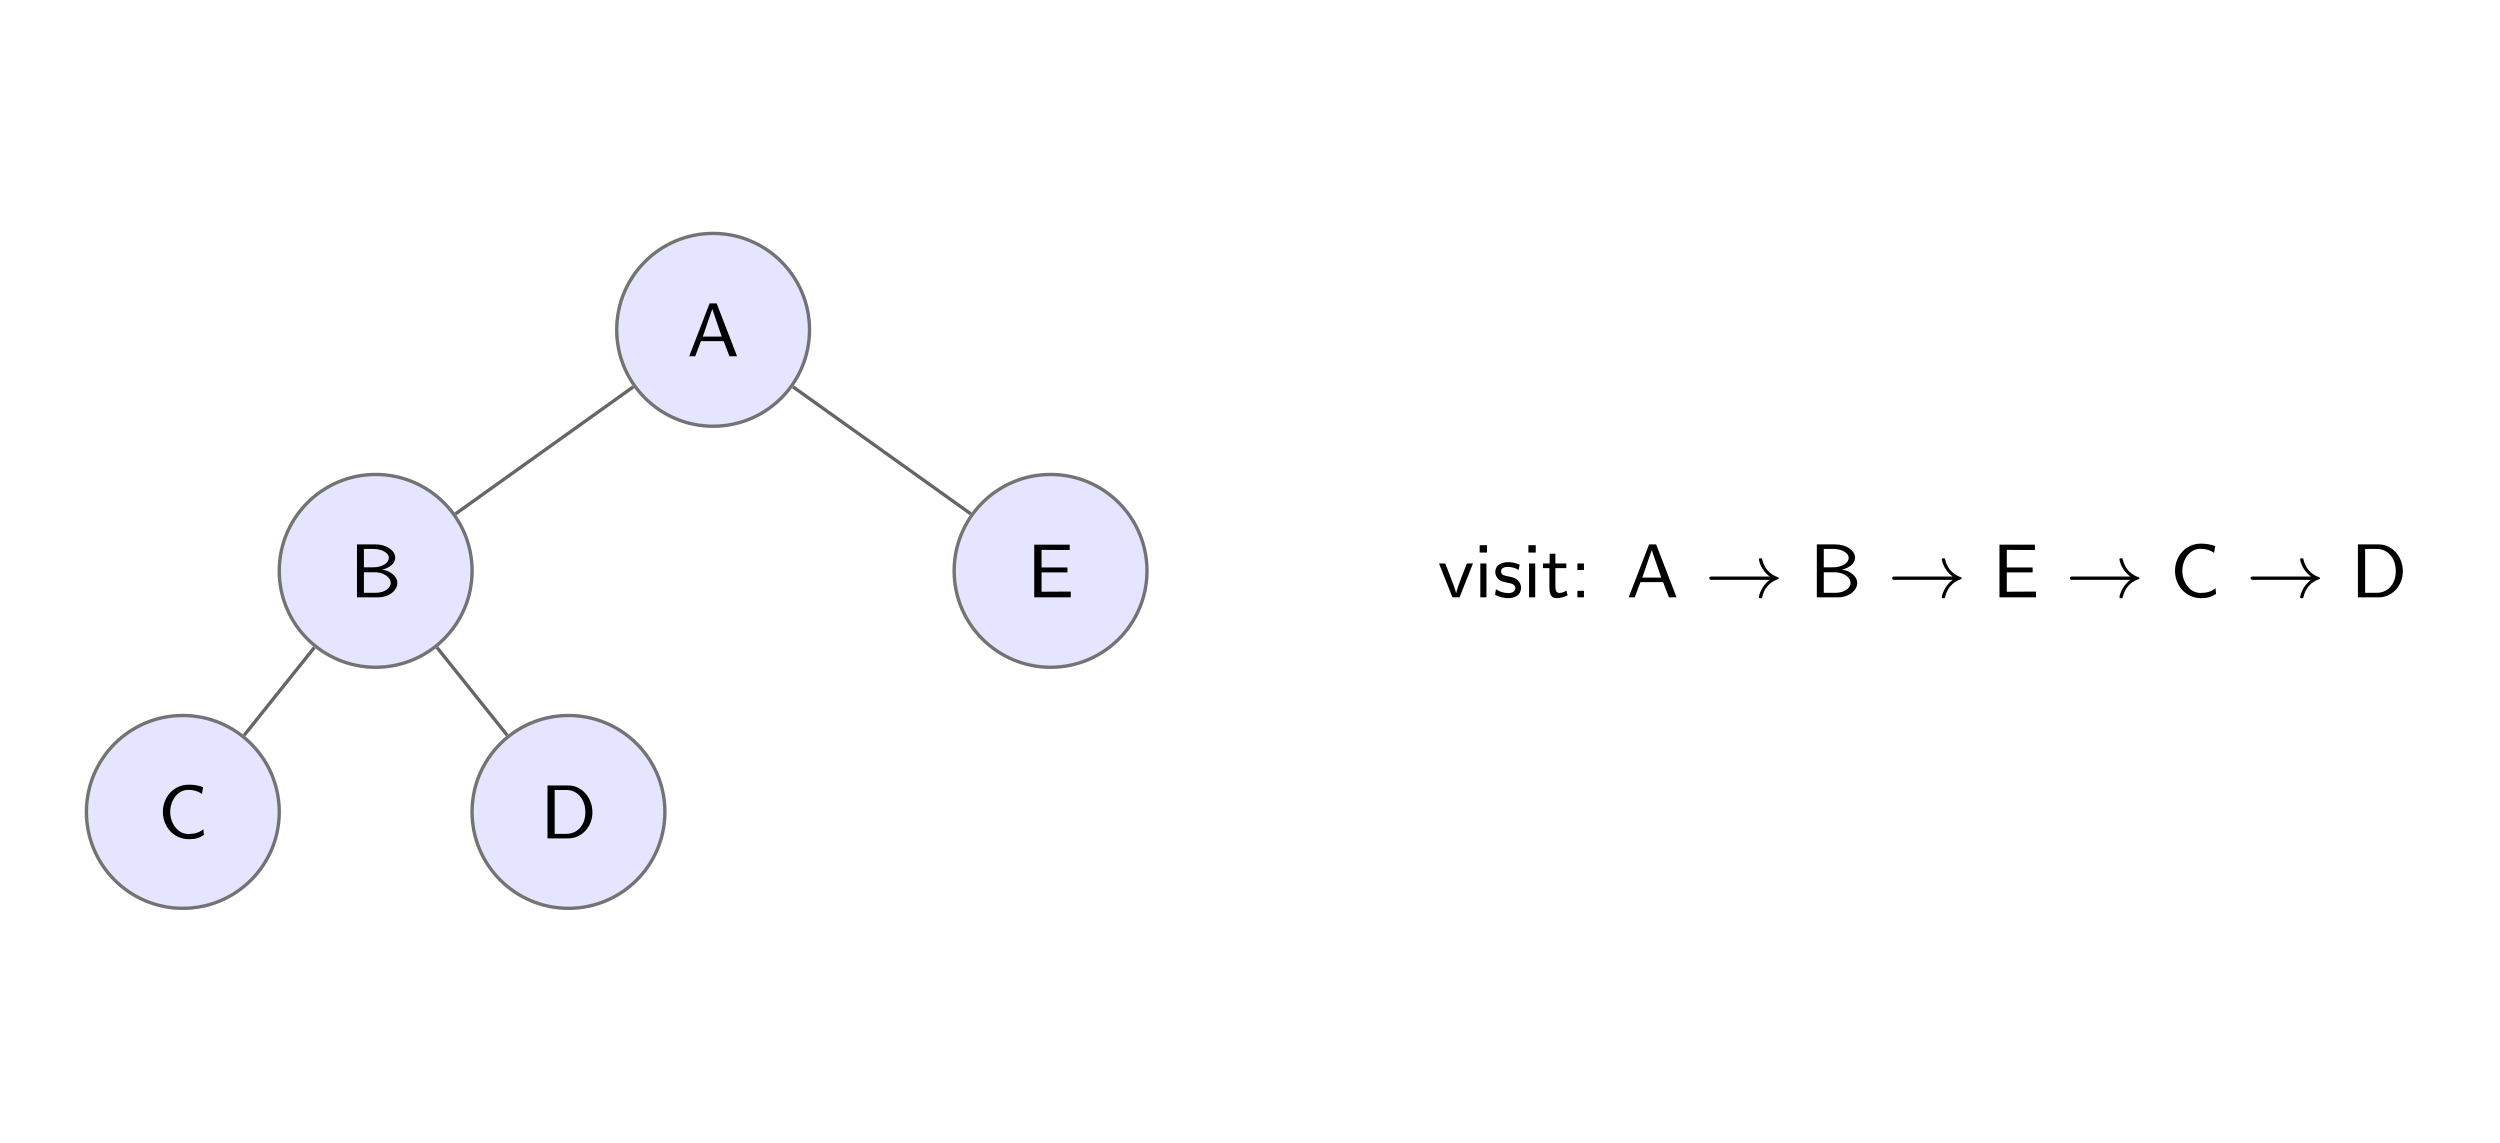
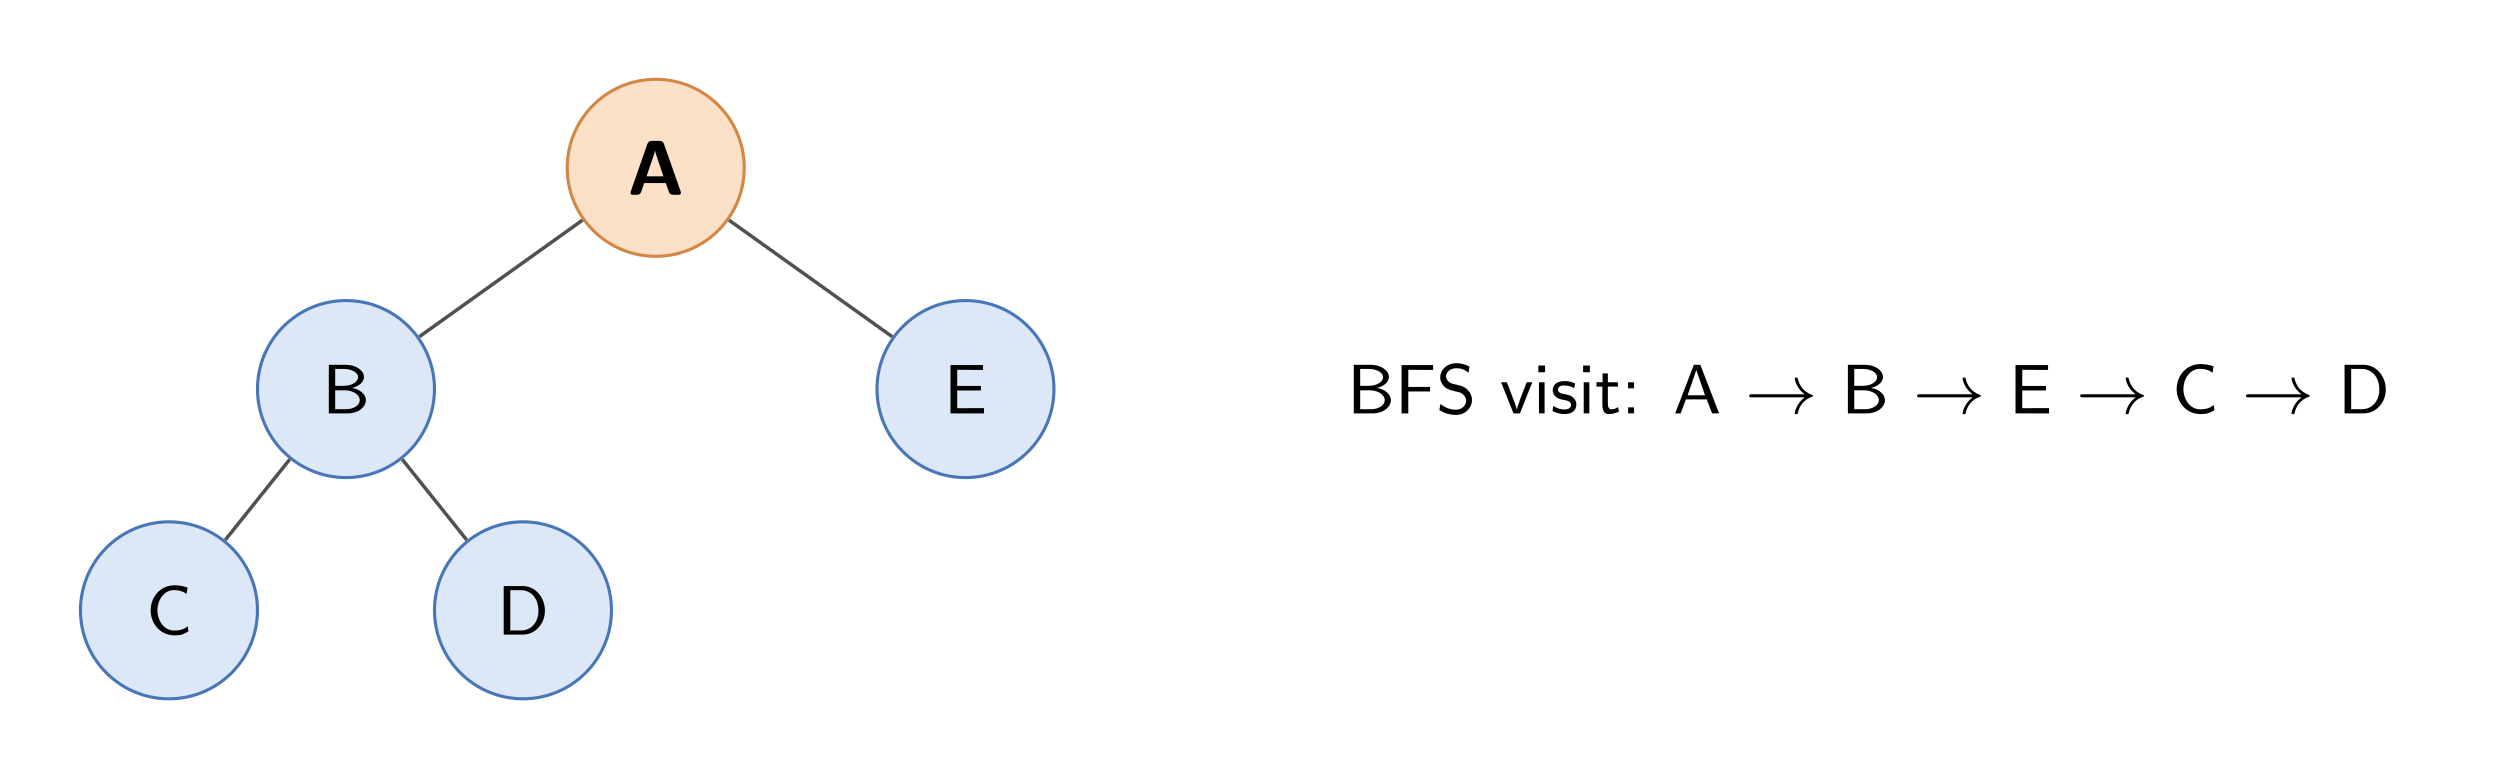
- <svg xmlns="http://www.w3.org/2000/svg" xmlns:xlink="http://www.w3.org/1999/xlink" width="293.056pt" height="133.918pt" viewBox="0 0 293.056 133.918">
+ <svg xmlns="http://www.w3.org/2000/svg" xmlns:xlink="http://www.w3.org/1999/xlink" width="319.318pt" height="99.694pt" viewBox="0 0 319.318 99.694">
  <defs>
    <g>
      <g id="glyph-0-0">
+         <path d="M 4.703 -6.469 C 4.562 -6.891 4.266 -6.891 4.078 -6.891 L 3.203 -6.891 C 3 -6.891 2.719 -6.891 2.562 -6.469 L 0.469 -0.469 C 0.422 -0.344 0.422 -0.312 0.422 -0.266 C 0.422 0 0.672 0 0.812 0 L 1.156 0 C 1.344 0 1.656 0 1.781 -0.391 L 2.172 -1.5 L 4.922 -1.5 L 5.266 -0.547 C 5.391 -0.203 5.453 0 5.938 0 L 6.469 0 C 6.609 0 6.859 0 6.859 -0.266 C 6.859 -0.312 6.859 -0.344 6.812 -0.469 Z M 3.188 -4.469 C 3.344 -4.906 3.469 -5.281 3.547 -5.641 L 3.562 -5.641 C 3.609 -5.391 3.609 -5.375 3.688 -5.141 L 4.625 -2.359 L 2.469 -2.359 Z M 3.188 -4.469 " />
+       </g>
+       <g id="glyph-1-0">
+         <path d="M 0.875 -6.203 L 0.875 0 L 3.328 0 C 4.672 0 5.609 -0.828 5.609 -1.688 C 5.609 -2.469 4.797 -3.094 3.844 -3.25 C 4.734 -3.469 5.359 -4 5.359 -4.641 C 5.359 -5.469 4.359 -6.203 3.078 -6.203 Z M 1.688 -3.516 L 1.688 -5.672 L 2.828 -5.672 C 3.734 -5.672 4.609 -5.25 4.609 -4.625 C 4.609 -4.109 3.969 -3.516 2.719 -3.516 Z M 1.688 -0.531 L 1.688 -2.938 L 3 -2.938 C 3.938 -2.938 4.828 -2.391 4.828 -1.688 C 4.828 -1.047 4.062 -0.531 3.062 -0.531 Z M 1.688 -0.531 " />
+       </g>
+       <g id="glyph-1-1">
+         <path d="M 4.734 -2.922 L 4.734 -3.5 L 1.703 -3.5 L 1.703 -5.562 L 2.047 -5.562 C 2.766 -5.562 3.5 -5.547 4.234 -5.547 L 5 -5.547 L 5 -6.172 L 0.844 -6.172 L 0.844 0 L 5.125 0 L 5.125 -0.672 L 4.234 -0.672 C 3.391 -0.672 2.547 -0.656 1.703 -0.656 L 1.703 -2.922 Z M 4.734 -2.922 " />
+       </g>
+       <g id="glyph-1-2">
+         <path d="M 5.344 -1.062 C 4.812 -0.656 4.312 -0.516 3.578 -0.516 C 2.25 -0.516 1.453 -1.891 1.453 -3.078 C 1.453 -4.406 2.281 -5.688 3.578 -5.688 C 4.188 -5.688 4.734 -5.531 5.172 -5.203 L 5.312 -6 C 4.844 -6.188 4.266 -6.297 3.641 -6.297 C 1.875 -6.297 0.594 -4.859 0.594 -3.094 C 0.594 -1.391 1.844 0.094 3.641 0.094 C 4.469 0.094 4.797 -0.031 5.406 -0.406 Z M 5.344 -1.062 " />
+       </g>
+       <g id="glyph-1-3">
+         <path d="M 0.859 -6.203 L 0.859 0 L 3.312 0 C 4.859 0 6.125 -1.359 6.125 -3.047 C 6.125 -4.797 4.859 -6.203 3.312 -6.203 Z M 1.703 -0.531 L 1.703 -5.672 L 3.078 -5.672 C 4.312 -5.672 5.297 -4.672 5.297 -3.047 C 5.297 -1.484 4.297 -0.531 3.078 -0.531 Z M 1.703 -0.531 " />
+       </g>
+       <g id="glyph-1-4">
+         <path d="M 4.484 -2.797 L 4.484 -3.375 L 1.703 -3.375 L 1.703 -5.562 L 2.016 -5.562 C 2.719 -5.562 3.422 -5.547 4.125 -5.547 L 4.875 -5.547 L 4.875 -6.172 L 0.844 -6.172 L 0.844 0 L 1.703 0 L 1.703 -2.797 Z M 4.484 -2.797 " />
+       </g>
+       <g id="glyph-1-5">
+         <path d="M 2.188 -3.75 C 1.719 -3.859 1.266 -4.219 1.266 -4.734 C 1.266 -5.25 1.766 -5.766 2.578 -5.766 C 3.219 -5.766 3.672 -5.578 4.125 -5.188 L 4.266 -5.969 C 3.828 -6.188 3.391 -6.406 2.578 -6.406 C 1.312 -6.406 0.516 -5.516 0.516 -4.625 C 0.516 -4.391 0.547 -4.047 0.859 -3.625 C 1.266 -3.094 1.844 -2.953 2.219 -2.875 C 2.344 -2.828 2.891 -2.703 2.969 -2.688 C 3.375 -2.562 3.828 -2.156 3.828 -1.609 C 3.828 -1.016 3.312 -0.469 2.516 -0.469 C 1.797 -0.469 1.125 -0.734 0.547 -1.203 L 0.406 -0.422 C 1.281 0.125 2.094 0.203 2.516 0.203 C 3.75 0.203 4.578 -0.719 4.578 -1.703 C 4.578 -2.719 3.75 -3.375 3.078 -3.547 Z M 2.188 -3.75 " />
+       </g>
+       <g id="glyph-1-6">
+         <path d="M 4.109 -3.969 L 3.391 -3.969 L 2.688 -2.156 C 2.516 -1.688 2.188 -0.828 2.141 -0.484 L 2.125 -0.484 C 2.094 -0.641 2.078 -0.812 1.578 -2.094 C 1.312 -2.828 0.875 -3.922 0.859 -3.969 L 0.125 -3.969 L 1.703 0 L 2.531 0 Z M 4.109 -3.969 " />
+       </g>
+       <g id="glyph-1-7">
+         <path d="M 1.516 -6.109 L 0.656 -6.109 L 0.656 -5.25 L 1.516 -5.25 Z M 1.453 -3.969 L 0.734 -3.969 L 0.734 0 L 1.453 0 Z M 1.453 -3.969 " />
+       </g>
+       <g id="glyph-1-8">
+         <path d="M 3.156 -3.828 C 2.594 -4.078 2.188 -4.125 1.828 -4.125 C 1.625 -4.125 0.297 -4.125 0.297 -2.938 C 0.297 -2.516 0.562 -2.25 0.656 -2.141 C 1 -1.844 1.234 -1.812 1.844 -1.688 C 2.125 -1.641 2.641 -1.531 2.641 -1.078 C 2.641 -0.5 1.906 -0.5 1.797 -0.5 C 1.266 -0.5 0.766 -0.672 0.375 -0.953 L 0.266 -0.297 C 0.797 -0.016 1.344 0.094 1.797 0.094 C 2.375 0.094 3.312 -0.094 3.312 -1.156 C 3.312 -1.469 3.188 -1.781 2.875 -2.047 C 2.562 -2.312 2.297 -2.359 1.75 -2.469 C 1.422 -2.531 0.969 -2.609 0.969 -3.031 C 0.969 -3.562 1.609 -3.562 1.75 -3.562 C 2.391 -3.562 2.781 -3.359 3.031 -3.203 Z M 3.156 -3.828 " />
+       </g>
+       <g id="glyph-1-9">
+         <path d="M 1.625 -3.422 L 2.906 -3.422 L 2.906 -3.969 L 1.625 -3.969 L 1.625 -5.109 L 0.953 -5.109 L 0.953 -3.969 L 0.172 -3.969 L 0.172 -3.422 L 0.922 -3.422 L 0.922 -1.125 C 0.922 -0.594 1.047 0.094 1.703 0.094 C 2.094 0.094 2.562 0.016 3.062 -0.234 L 2.906 -0.797 C 2.672 -0.609 2.359 -0.516 2.078 -0.516 C 1.734 -0.516 1.625 -0.828 1.625 -1.281 Z M 1.625 -3.422 " />
+       </g>
+       <g id="glyph-1-10">
+         <path d="M 1.656 -3.969 L 0.891 -3.969 L 0.891 -3.203 L 1.656 -3.203 Z M 0.891 -0.766 L 0.891 0 L 1.656 0 L 1.656 -0.766 Z M 0.891 -0.766 " />
+       </g>
+       <g id="glyph-1-11">
        <path d="M 3.484 -6.203 L 2.656 -6.203 L 0.266 0 L 0.969 0 L 1.641 -1.781 L 4.297 -1.781 L 4.984 0 L 5.875 0 Z M 2.969 -5.547 L 4.078 -2.312 L 1.859 -2.312 Z M 2.969 -5.547 " />
      </g>
-       <g id="glyph-0-1">
-         <path d="M 0.875 -6.203 L 0.875 0 L 3.328 0 C 4.672 0 5.609 -0.828 5.609 -1.688 C 5.609 -2.469 4.797 -3.094 3.844 -3.25 C 4.734 -3.469 5.359 -4 5.359 -4.641 C 5.359 -5.469 4.359 -6.203 3.078 -6.203 Z M 1.688 -3.516 L 1.688 -5.672 L 2.828 -5.672 C 3.734 -5.672 4.609 -5.25 4.609 -4.625 C 4.609 -4.109 3.969 -3.516 2.719 -3.516 Z M 1.688 -0.531 L 1.688 -2.938 L 3 -2.938 C 3.938 -2.938 4.828 -2.391 4.828 -1.688 C 4.828 -1.047 4.062 -0.531 3.062 -0.531 Z M 1.688 -0.531 " />
-       </g>
-       <g id="glyph-0-2">
-         <path d="M 4.734 -2.922 L 4.734 -3.5 L 1.703 -3.5 L 1.703 -5.562 L 2.047 -5.562 C 2.766 -5.562 3.5 -5.547 4.234 -5.547 L 5 -5.547 L 5 -6.172 L 0.844 -6.172 L 0.844 0 L 5.125 0 L 5.125 -0.672 L 4.234 -0.672 C 3.391 -0.672 2.547 -0.656 1.703 -0.656 L 1.703 -2.922 Z M 4.734 -2.922 " />
-       </g>
-       <g id="glyph-0-3">
-         <path d="M 5.344 -1.062 C 4.812 -0.656 4.312 -0.516 3.578 -0.516 C 2.25 -0.516 1.453 -1.891 1.453 -3.078 C 1.453 -4.406 2.281 -5.688 3.578 -5.688 C 4.188 -5.688 4.734 -5.531 5.172 -5.203 L 5.312 -6 C 4.844 -6.188 4.266 -6.297 3.641 -6.297 C 1.875 -6.297 0.594 -4.859 0.594 -3.094 C 0.594 -1.391 1.844 0.094 3.641 0.094 C 4.469 0.094 4.797 -0.031 5.406 -0.406 Z M 5.344 -1.062 " />
-       </g>
-       <g id="glyph-0-4">
-         <path d="M 0.859 -6.203 L 0.859 0 L 3.312 0 C 4.859 0 6.125 -1.359 6.125 -3.047 C 6.125 -4.797 4.859 -6.203 3.312 -6.203 Z M 1.703 -0.531 L 1.703 -5.672 L 3.078 -5.672 C 4.312 -5.672 5.297 -4.672 5.297 -3.047 C 5.297 -1.484 4.297 -0.531 3.078 -0.531 Z M 1.703 -0.531 " />
-       </g>
-       <g id="glyph-0-5">
-         <path d="M 4.109 -3.969 L 3.391 -3.969 L 2.688 -2.156 C 2.516 -1.688 2.188 -0.828 2.141 -0.484 L 2.125 -0.484 C 2.094 -0.641 2.078 -0.812 1.578 -2.094 C 1.312 -2.828 0.875 -3.922 0.859 -3.969 L 0.125 -3.969 L 1.703 0 L 2.531 0 Z M 4.109 -3.969 " />
-       </g>
-       <g id="glyph-0-6">
-         <path d="M 1.516 -6.109 L 0.656 -6.109 L 0.656 -5.25 L 1.516 -5.25 Z M 1.453 -3.969 L 0.734 -3.969 L 0.734 0 L 1.453 0 Z M 1.453 -3.969 " />
-       </g>
-       <g id="glyph-0-7">
-         <path d="M 3.156 -3.828 C 2.594 -4.078 2.188 -4.125 1.828 -4.125 C 1.625 -4.125 0.297 -4.125 0.297 -2.938 C 0.297 -2.516 0.562 -2.25 0.656 -2.141 C 1 -1.844 1.234 -1.812 1.844 -1.688 C 2.125 -1.641 2.641 -1.531 2.641 -1.078 C 2.641 -0.5 1.906 -0.5 1.797 -0.5 C 1.266 -0.5 0.766 -0.672 0.375 -0.953 L 0.266 -0.297 C 0.797 -0.016 1.344 0.094 1.797 0.094 C 2.375 0.094 3.312 -0.094 3.312 -1.156 C 3.312 -1.469 3.188 -1.781 2.875 -2.047 C 2.562 -2.312 2.297 -2.359 1.75 -2.469 C 1.422 -2.531 0.969 -2.609 0.969 -3.031 C 0.969 -3.562 1.609 -3.562 1.75 -3.562 C 2.391 -3.562 2.781 -3.359 3.031 -3.203 Z M 3.156 -3.828 " />
-       </g>
-       <g id="glyph-0-8">
-         <path d="M 1.625 -3.422 L 2.906 -3.422 L 2.906 -3.969 L 1.625 -3.969 L 1.625 -5.109 L 0.953 -5.109 L 0.953 -3.969 L 0.172 -3.969 L 0.172 -3.422 L 0.922 -3.422 L 0.922 -1.125 C 0.922 -0.594 1.047 0.094 1.703 0.094 C 2.094 0.094 2.562 0.016 3.062 -0.234 L 2.906 -0.797 C 2.672 -0.609 2.359 -0.516 2.078 -0.516 C 1.734 -0.516 1.625 -0.828 1.625 -1.281 Z M 1.625 -3.422 " />
-       </g>
-       <g id="glyph-0-9">
-         <path d="M 1.656 -3.969 L 0.891 -3.969 L 0.891 -3.203 L 1.656 -3.203 Z M 0.891 -0.766 L 0.891 0 L 1.656 0 L 1.656 -0.766 Z M 0.891 -0.766 " />
-       </g>
-       <g id="glyph-1-0">
+       <g id="glyph-2-0">
        <path d="M 7.609 -2.047 C 6.547 -1.281 6.328 -0.109 6.328 -0.016 C 6.328 0.109 6.438 0.109 6.516 0.109 C 6.625 0.109 6.688 0.109 6.719 -0.016 C 6.953 -1.062 7.562 -1.766 8.547 -2.125 C 8.594 -2.141 8.672 -2.156 8.672 -2.234 C 8.672 -2.312 8.609 -2.344 8.547 -2.359 C 7.422 -2.781 6.922 -3.578 6.719 -4.453 C 6.688 -4.578 6.656 -4.578 6.516 -4.578 C 6.438 -4.578 6.328 -4.578 6.328 -4.453 C 6.328 -4.359 6.547 -3.188 7.609 -2.438 L 0.844 -2.438 C 0.688 -2.438 0.516 -2.438 0.516 -2.25 C 0.516 -2.047 0.672 -2.047 0.844 -2.047 Z M 7.609 -2.047 " />
      </g>
    </g>
  </defs>
-   <path fill-rule="nonzero" fill="rgb(89.999%, 89.999%, 100%)" fill-opacity="1" stroke-width="0.399" stroke-linecap="butt" stroke-linejoin="miter" stroke="rgb(45%, 45%, 45%)" stroke-opacity="1" stroke-miterlimit="10" d="M 11.337 56.692 C 11.337 62.954 6.262 68.033 0 68.033 C -6.262 68.033 -11.337 62.954 -11.337 56.692 C -11.337 50.43 -6.262 45.355 0 45.355 C 6.262 45.355 11.337 50.43 11.337 56.692 Z M 11.337 56.692 " transform="matrix(0.996789, 0, 0, -0.996789, 83.59373, 95.17411)" />
+   <path fill-rule="nonzero" fill="rgb(99.216%, 87.842%, 78.432%)" fill-opacity="1" stroke-width="0.399" stroke-linecap="butt" stroke-linejoin="miter" stroke="rgb(82.352%, 52.939%, 26.668%)" stroke-opacity="1" stroke-miterlimit="10" d="M 11.338 56.695 C 11.338 62.956 6.264 68.034 -0.001 68.034 C -6.262 68.034 -11.34 62.956 -11.34 56.695 C -11.34 50.433 -6.262 45.355 -0.001 45.355 C 6.264 45.355 11.338 50.433 11.338 56.695 Z M 11.338 56.695 " transform="matrix(0.99694, 0, 0, -0.99694, 83.75498, 77.95473)" />
  <g fill="rgb(0%, 0%, 0%)" fill-opacity="1">
-     <use xlink:href="#glyph-0-0" x="80.525" y="41.766" />
+     <use xlink:href="#glyph-0-0" x="80.113" y="24.884" />
  </g>
-   <path fill-rule="nonzero" fill="rgb(89.999%, 89.999%, 100%)" fill-opacity="1" stroke-width="0.399" stroke-linecap="butt" stroke-linejoin="miter" stroke="rgb(45%, 45%, 45%)" stroke-opacity="1" stroke-miterlimit="10" d="M -28.345 28.347 C -28.345 34.609 -33.424 39.684 -39.686 39.684 C -45.948 39.684 -51.023 34.609 -51.023 28.347 C -51.023 22.085 -45.948 17.01 -39.686 17.01 C -33.424 17.01 -28.345 22.085 -28.345 28.347 Z M -28.345 28.347 " transform="matrix(0.996789, 0, 0, -0.996789, 83.59373, 95.17411)" />
+   <path fill-rule="nonzero" fill="rgb(86.275%, 90.979%, 96.863%)" fill-opacity="1" stroke-width="0.399" stroke-linecap="butt" stroke-linejoin="miter" stroke="rgb(28.235%, 46.274%, 71.373%)" stroke-opacity="1" stroke-miterlimit="10" d="M -28.346 28.346 C -28.346 34.608 -33.424 39.686 -39.685 39.686 C -45.946 39.686 -51.024 34.608 -51.024 28.346 C -51.024 22.085 -45.946 17.007 -39.685 17.007 C -33.424 17.007 -28.346 22.085 -28.346 28.346 Z M -28.346 28.346 " transform="matrix(0.99694, 0, 0, -0.99694, 83.75498, 77.95473)" />
  <g fill="rgb(0%, 0%, 0%)" fill-opacity="1">
-     <use xlink:href="#glyph-0-1" x="40.97" y="70.021" />
+     <use xlink:href="#glyph-1-0" x="41.125" y="52.798" />
  </g>
-   <path fill-rule="nonzero" fill="rgb(89.999%, 89.999%, 100%)" fill-opacity="1" stroke-width="0.399" stroke-linecap="butt" stroke-linejoin="miter" stroke="rgb(45%, 45%, 45%)" stroke-opacity="1" stroke-miterlimit="10" d="M 51.023 28.347 C 51.023 34.609 45.948 39.684 39.686 39.684 C 33.424 39.684 28.345 34.609 28.345 28.347 C 28.345 22.085 33.424 17.01 39.686 17.01 C 45.948 17.01 51.023 22.085 51.023 28.347 Z M 51.023 28.347 " transform="matrix(0.996789, 0, 0, -0.996789, 83.59373, 95.17411)" />
+   <path fill-rule="nonzero" fill="rgb(86.275%, 90.979%, 96.863%)" fill-opacity="1" stroke-width="0.399" stroke-linecap="butt" stroke-linejoin="miter" stroke="rgb(28.235%, 46.274%, 71.373%)" stroke-opacity="1" stroke-miterlimit="10" d="M 51.022 28.346 C 51.022 34.608 45.948 39.686 39.687 39.686 C 33.422 39.686 28.347 34.608 28.347 28.346 C 28.347 22.085 33.422 17.007 39.687 17.007 C 45.948 17.007 51.022 22.085 51.022 28.346 Z M 51.022 28.346 " transform="matrix(0.99694, 0, 0, -0.99694, 83.75498, 77.95473)" />
  <g fill="rgb(0%, 0%, 0%)" fill-opacity="1">
-     <use xlink:href="#glyph-0-2" x="120.392" y="70.021" />
+     <use xlink:href="#glyph-1-1" x="120.559" y="52.798" />
  </g>
-   <path fill-rule="nonzero" fill="rgb(89.999%, 89.999%, 100%)" fill-opacity="1" stroke-width="0.399" stroke-linecap="butt" stroke-linejoin="miter" stroke="rgb(45%, 45%, 45%)" stroke-opacity="1" stroke-miterlimit="10" d="M -51.023 -0.002 C -51.023 6.261 -56.102 11.339 -62.364 11.339 C -68.627 11.339 -73.701 6.261 -73.701 -0.002 C -73.701 -6.264 -68.627 -11.339 -62.364 -11.339 C -56.102 -11.339 -51.023 -6.264 -51.023 -0.002 Z M -51.023 -0.002 " transform="matrix(0.996789, 0, 0, -0.996789, 83.59373, 95.17411)" />
+   <path fill-rule="nonzero" fill="rgb(86.275%, 90.979%, 96.863%)" fill-opacity="1" stroke-width="0.399" stroke-linecap="butt" stroke-linejoin="miter" stroke="rgb(28.235%, 46.274%, 71.373%)" stroke-opacity="1" stroke-miterlimit="10" d="M -51.024 0.002 C -51.024 6.263 -56.102 11.337 -62.364 11.337 C -68.625 11.337 -73.703 6.263 -73.703 0.002 C -73.703 -6.264 -68.625 -11.338 -62.364 -11.338 C -56.102 -11.338 -51.024 -6.264 -51.024 0.002 Z M -51.024 0.002 " transform="matrix(0.99694, 0, 0, -0.99694, 83.75498, 77.95473)" />
  <g fill="rgb(0%, 0%, 0%)" fill-opacity="1">
-     <use xlink:href="#glyph-0-3" x="18.497" y="98.277" />
+     <use xlink:href="#glyph-1-2" x="18.649" y="81.058" />
  </g>
-   <path fill-rule="nonzero" fill="rgb(89.999%, 89.999%, 100%)" fill-opacity="1" stroke-width="0.399" stroke-linecap="butt" stroke-linejoin="miter" stroke="rgb(45%, 45%, 45%)" stroke-opacity="1" stroke-miterlimit="10" d="M -5.671 -0.002 C -5.671 6.261 -10.745 11.339 -17.008 11.339 C -23.27 11.339 -28.349 6.261 -28.349 -0.002 C -28.349 -6.264 -23.27 -11.339 -17.008 -11.339 C -10.745 -11.339 -5.671 -6.264 -5.671 -0.002 Z M -5.671 -0.002 " transform="matrix(0.996789, 0, 0, -0.996789, 83.59373, 95.17411)" />
+   <path fill-rule="nonzero" fill="rgb(86.275%, 90.979%, 96.863%)" fill-opacity="1" stroke-width="0.399" stroke-linecap="butt" stroke-linejoin="miter" stroke="rgb(28.235%, 46.274%, 71.373%)" stroke-opacity="1" stroke-miterlimit="10" d="M -5.671 0.002 C -5.671 6.263 -10.745 11.337 -17.01 11.337 C -23.272 11.337 -28.346 6.263 -28.346 0.002 C -28.346 -6.264 -23.272 -11.338 -17.01 -11.338 C -10.745 -11.338 -5.671 -6.264 -5.671 0.002 Z M -5.671 0.002 " transform="matrix(0.99694, 0, 0, -0.99694, 83.75498, 77.95473)" />
  <g fill="rgb(0%, 0%, 0%)" fill-opacity="1">
-     <use xlink:href="#glyph-0-4" x="63.319" y="98.277" />
+     <use xlink:href="#glyph-1-3" x="63.477" y="81.058" />
  </g>
-   <path fill="none" stroke-width="0.399" stroke-linecap="butt" stroke-linejoin="miter" stroke="rgb(39.999%, 39.999%, 39.999%)" stroke-opacity="1" stroke-miterlimit="10" d="M -9.389 49.987 L -30.296 35.052 " transform="matrix(0.996789, 0, 0, -0.996789, 83.59373, 95.17411)" />
-   <path fill="none" stroke-width="0.399" stroke-linecap="butt" stroke-linejoin="miter" stroke="rgb(39.999%, 39.999%, 39.999%)" stroke-opacity="1" stroke-miterlimit="10" d="M 9.39 49.987 L 30.297 35.052 " transform="matrix(0.996789, 0, 0, -0.996789, 83.59373, 95.17411)" />
-   <path fill="none" stroke-width="0.399" stroke-linecap="butt" stroke-linejoin="miter" stroke="rgb(39.999%, 39.999%, 39.999%)" stroke-opacity="1" stroke-miterlimit="10" d="M -46.893 19.338 L -55.154 9.008 " transform="matrix(0.996789, 0, 0, -0.996789, 83.59373, 95.17411)" />
-   <path fill="none" stroke-width="0.399" stroke-linecap="butt" stroke-linejoin="miter" stroke="rgb(39.999%, 39.999%, 39.999%)" stroke-opacity="1" stroke-miterlimit="10" d="M -32.479 19.338 L -24.214 9.008 " transform="matrix(0.996789, 0, 0, -0.996789, 83.59373, 95.17411)" />
+   <path fill="none" stroke-width="0.448" stroke-linecap="butt" stroke-linejoin="miter" stroke="rgb(31.374%, 31.374%, 31.374%)" stroke-opacity="1" stroke-miterlimit="10" d="M -9.389 49.987 L -30.297 35.054 " transform="matrix(0.99694, 0, 0, -0.99694, 83.75498, 77.95473)" />
+   <path fill="none" stroke-width="0.448" stroke-linecap="butt" stroke-linejoin="miter" stroke="rgb(31.374%, 31.374%, 31.374%)" stroke-opacity="1" stroke-miterlimit="10" d="M 9.387 49.987 L 30.299 35.054 " transform="matrix(0.99694, 0, 0, -0.99694, 83.75498, 77.95473)" />
+   <path fill="none" stroke-width="0.448" stroke-linecap="butt" stroke-linejoin="miter" stroke="rgb(31.374%, 31.374%, 31.374%)" stroke-opacity="1" stroke-miterlimit="10" d="M -46.895 19.338 L -55.154 9.01 " transform="matrix(0.99694, 0, 0, -0.99694, 83.75498, 77.95473)" />
+   <path fill="none" stroke-width="0.448" stroke-linecap="butt" stroke-linejoin="miter" stroke="rgb(31.374%, 31.374%, 31.374%)" stroke-opacity="1" stroke-miterlimit="10" d="M -32.479 19.338 L -24.216 9.01 " transform="matrix(0.99694, 0, 0, -0.99694, 83.75498, 77.95473)" />
  <g fill="rgb(0%, 0%, 0%)" fill-opacity="1">
-     <use xlink:href="#glyph-0-5" x="168.558" y="70.021" />
-     <use xlink:href="#glyph-0-6" x="172.793" y="70.021" />
-     <use xlink:href="#glyph-0-7" x="174.986" y="70.021" />
-     <use xlink:href="#glyph-0-6" x="178.507" y="70.021" />
-     <use xlink:href="#glyph-0-8" x="180.701" y="70.021" />
-     <use xlink:href="#glyph-0-9" x="184.017" y="70.021" />
+     <use xlink:href="#glyph-1-0" x="172.043" y="52.798" />
+     <use xlink:href="#glyph-1-4" x="178.175" y="52.798" />
+     <use xlink:href="#glyph-1-5" x="183.437" y="52.798" />
  </g>
  <g fill="rgb(0%, 0%, 0%)" fill-opacity="1">
-     <use xlink:href="#glyph-0-0" x="190.654" y="70.021" />
+     <use xlink:href="#glyph-1-6" x="191.608" y="52.798" />
  </g>
  <g fill="rgb(0%, 0%, 0%)" fill-opacity="1">
-     <use xlink:href="#glyph-1-0" x="199.85" y="70.021" />
+     <use xlink:href="#glyph-1-7" x="195.834" y="52.798" />
+     <use xlink:href="#glyph-1-8" x="198.028" y="52.798" />
+     <use xlink:href="#glyph-1-7" x="201.55" y="52.798" />
+     <use xlink:href="#glyph-1-9" x="203.743" y="52.798" />
+     <use xlink:href="#glyph-1-10" x="207.06" y="52.798" />
  </g>
  <g fill="rgb(0%, 0%, 0%)" fill-opacity="1">
-     <use xlink:href="#glyph-0-1" x="212.098" y="70.021" />
+     <use xlink:href="#glyph-1-11" x="213.698" y="52.798" />
  </g>
  <g fill="rgb(0%, 0%, 0%)" fill-opacity="1">
-     <use xlink:href="#glyph-1-0" x="221.291" y="70.021" />
+     <use xlink:href="#glyph-2-0" x="222.901" y="52.798" />
  </g>
  <g fill="rgb(0%, 0%, 0%)" fill-opacity="1">
-     <use xlink:href="#glyph-0-2" x="233.539" y="70.021" />
+     <use xlink:href="#glyph-1-0" x="235.15" y="52.798" />
  </g>
  <g fill="rgb(0%, 0%, 0%)" fill-opacity="1">
-     <use xlink:href="#glyph-1-0" x="242.117" y="70.021" />
+     <use xlink:href="#glyph-2-0" x="244.344" y="52.798" />
  </g>
  <g fill="rgb(0%, 0%, 0%)" fill-opacity="1">
-     <use xlink:href="#glyph-0-3" x="254.366" y="70.021" />
+     <use xlink:href="#glyph-1-1" x="256.593" y="52.798" />
  </g>
  <g fill="rgb(0%, 0%, 0%)" fill-opacity="1">
-     <use xlink:href="#glyph-1-0" x="263.296" y="70.021" />
+     <use xlink:href="#glyph-2-0" x="265.174" y="52.798" />
  </g>
  <g fill="rgb(0%, 0%, 0%)" fill-opacity="1">
-     <use xlink:href="#glyph-0-4" x="275.543" y="70.021" />
+     <use xlink:href="#glyph-1-2" x="277.424" y="52.798" />
+   </g>
+   <g fill="rgb(0%, 0%, 0%)" fill-opacity="1">
+     <use xlink:href="#glyph-2-0" x="286.355" y="52.798" />
+   </g>
+   <g fill="rgb(0%, 0%, 0%)" fill-opacity="1">
+     <use xlink:href="#glyph-1-3" x="298.605" y="52.798" />
  </g>
</svg>
